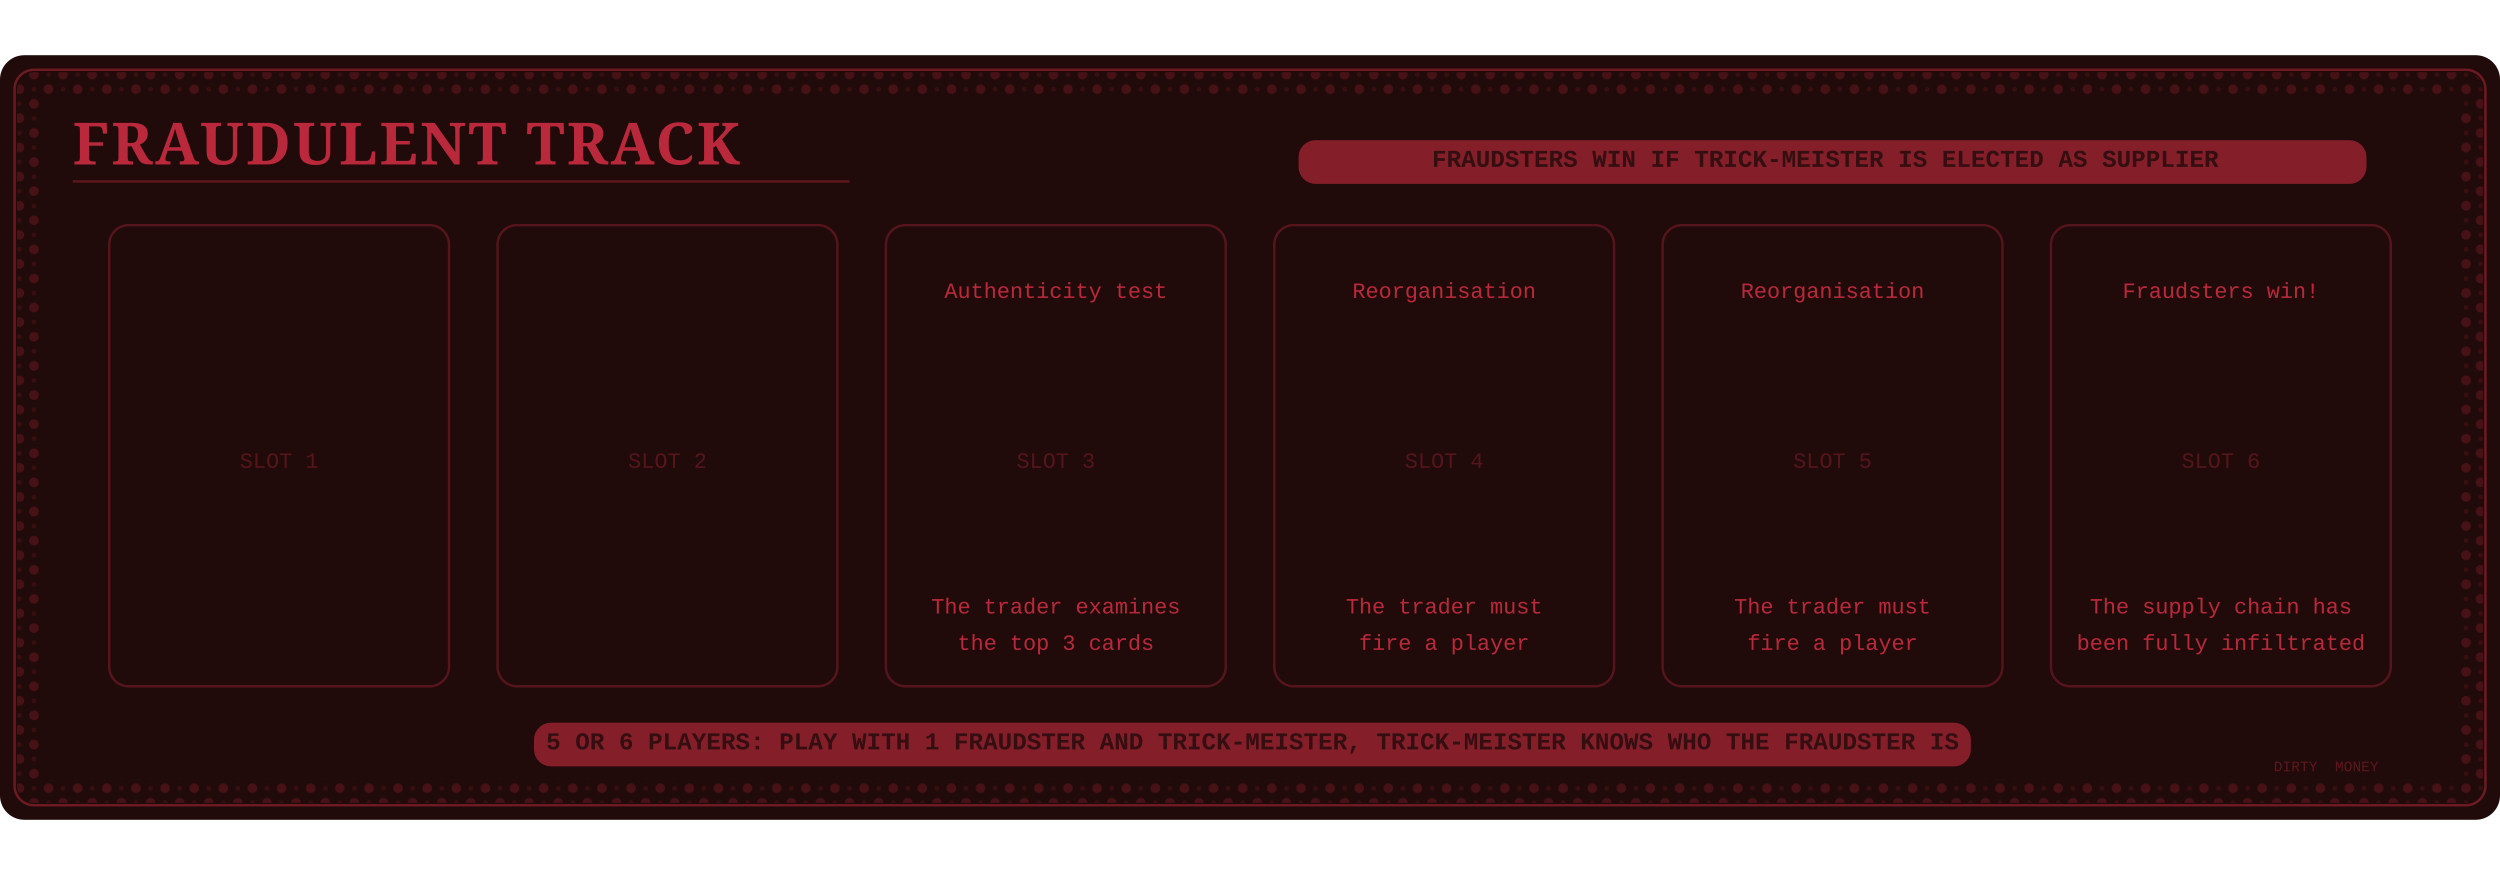
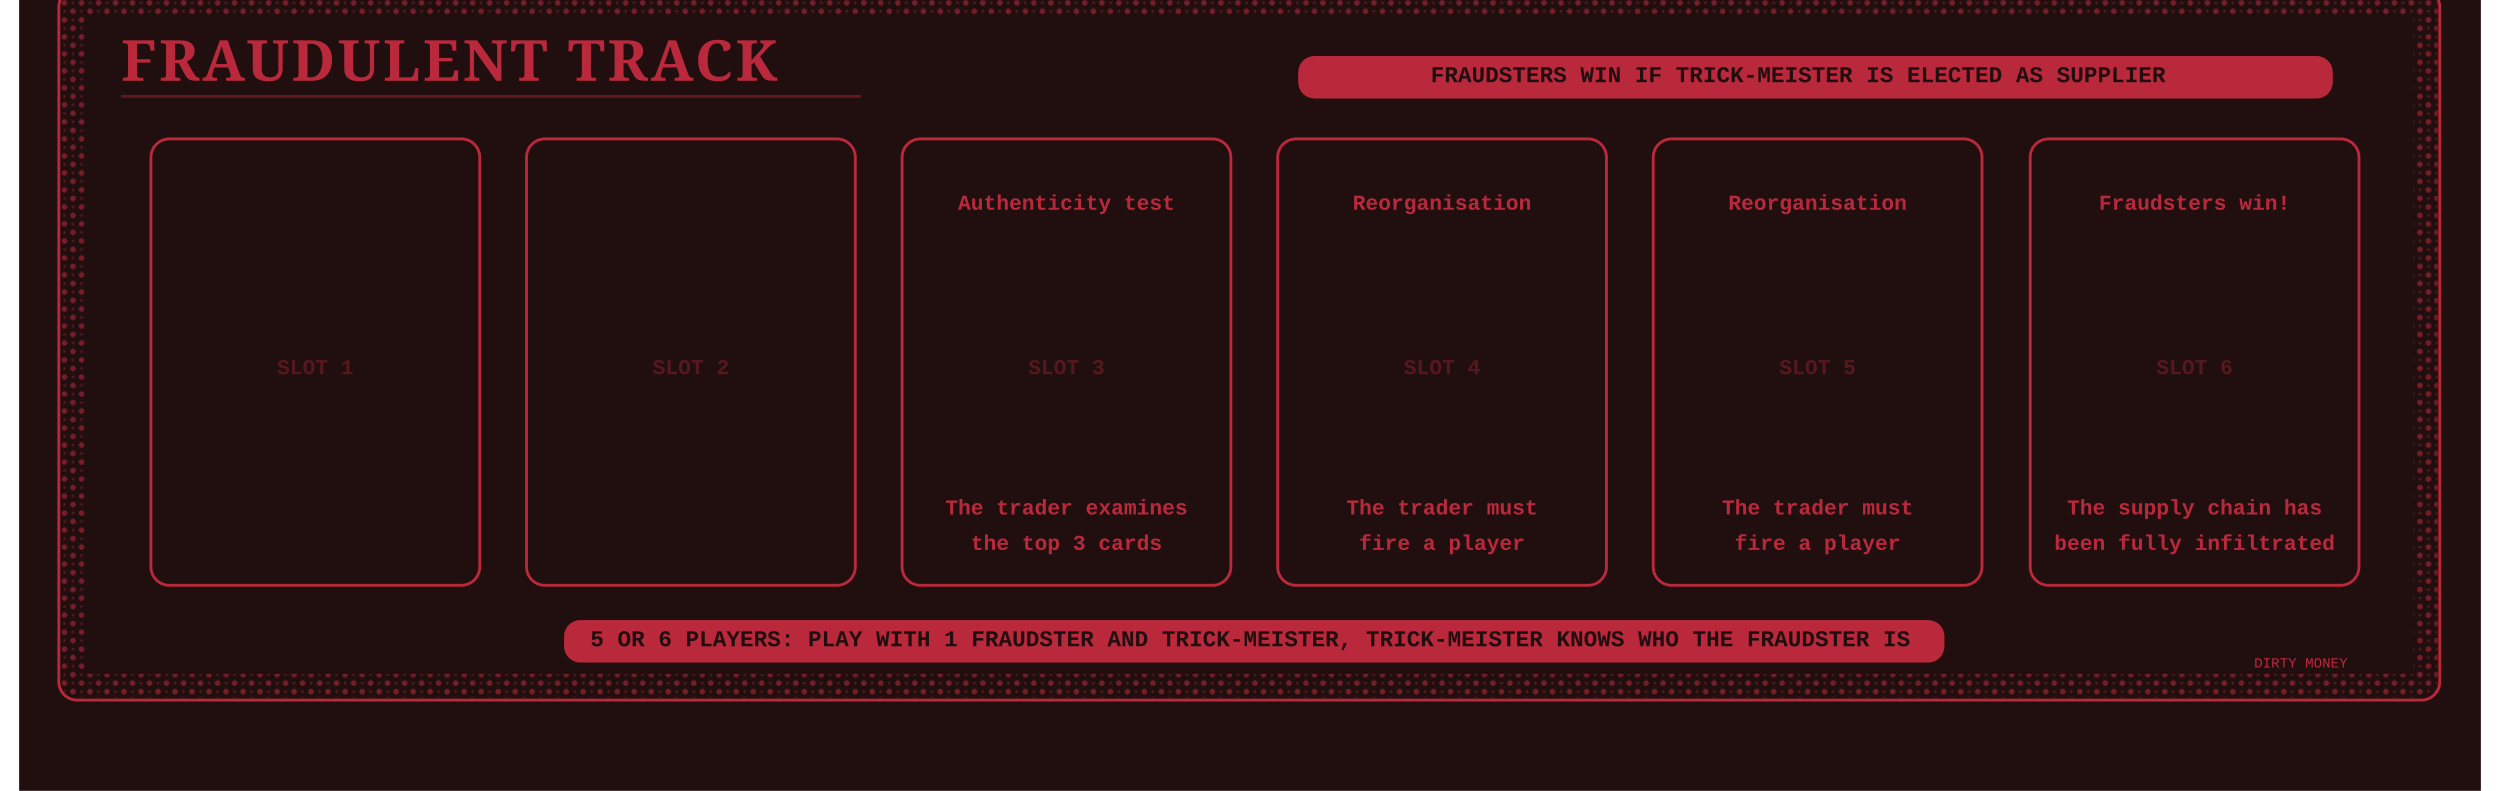
- <svg xmlns="http://www.w3.org/2000/svg" width="10in" height="3.5in" viewBox="0 0 1030 315">
-   <rect x="0" y="0" width="1030" height="315" rx="10" fill="#200a0a" />
+ <svg xmlns="http://www.w3.org/2000/svg" width="490mm" height="155mm" viewBox="0 0 1737 558">
  <defs>
    <pattern id="border-pattern" x="0" y="0" width="12" height="12" patternUnits="userSpaceOnUse">
      <circle cx="2" cy="2" r="1" fill="#ba293b" opacity="0.35" />
      <circle cx="8" cy="8" r="1" fill="#ba293b" opacity="0.35" />
      <circle cx="8" cy="2" r="2" fill="#ba293b" opacity="0.55" />
      <circle cx="2" cy="8" r="2" fill="#ba293b" opacity="0.55" />
    </pattern>
  </defs>
-   <rect x="6" y="6" width="1018" height="303" rx="8" fill="none" stroke="#ba293b" stroke-width="1" opacity="0.5" />
-   <rect x="12" y="12" width="1006" height="291" rx="2" fill="none" stroke="url(#border-pattern)" stroke-width="10" opacity="0.45" />
-   <text x="30" y="45" font-family="Georgia, serif" font-size="24" font-weight="bold" fill="#ba293b" letter-spacing="1">FRAUDULENT TRACK</text>
-   <line x1="30" y1="52" x2="350" y2="52" stroke="#ba293b" stroke-width="1" opacity="0.4" />
-   <rect x="540" y="40" width="430" height="8" rx="2" fill="none" stroke="#ba293b" stroke-width="10" opacity="0.65" />
-   <text x="590" y="46" font-family="Courier New, monospace" font-size="10" font-weight="bold" fill="#200a0a" opacity="0.8">FRAUDSTERS WIN IF TRICK-MEISTER IS ELECTED AS SUPPLIER</text>
-   <g transform="translate(45, 70)">
-     <rect x="0" y="0" width="140" height="190" rx="8" fill="none" stroke="#ba293b" stroke-width="1" opacity="0.35" />
-     <text x="70" y="100" font-family="Courier New, monospace" font-size="9" fill="#ba293b" text-anchor="middle" opacity="0.35">SLOT 1</text>
+   <rect x="0" y="0" width="1737" height="558" fill="#210e0f" />
+   <g transform="translate(18, -18)">
+     <rect x="0" y="0" width="1701" height="522" rx="17" fill="#210e0f" />
+     <rect x="10" y="10" width="1680" height="502" rx="13" fill="none" stroke="#ba293b" stroke-width="2" opacity="1" />
+     <rect x="20" y="20" width="1660" height="482" rx="3" fill="none" stroke="url(#border-pattern)" stroke-width="17" opacity="1" />
+     <text x="54" y="75" font-family="Georgia, serif" font-size="40" font-weight="bold" fill="#ba293b" letter-spacing="2">FRAUDULENT TRACK</text>
+     <line x1="54" y1="86" x2="576" y2="86" stroke="#ba293b" stroke-width="2" opacity="0.4" />
+     <rect x="893" y="66" width="713" height="13" rx="3" fill="none" stroke="#ba293b" stroke-width="17" opacity="1" />
+     <text x="978" y="76" font-family="Courier New, monospace" font-size="16" font-weight="bold" fill="#210e0f" opacity="1">FRAUDSTERS WIN IF TRICK-MEISTER IS ELECTED AS SUPPLIER</text>
+     <g transform="translate(75, 116)">
+       <rect x="0" y="0" width="232" height="315" rx="13" fill="none" stroke="#ba293b" stroke-width="2" opacity="1" />
+       <text x="116" y="166" font-family="Courier New, monospace" font-size="15" font-weight="bold" fill="#ba293b" text-anchor="middle" opacity="0.35">SLOT 1</text>
+     </g>
+     <g transform="translate(340, 116)">
+       <rect x="0" y="0" width="232" height="315" rx="13" fill="none" stroke="#ba293b" stroke-width="2" opacity="1" />
+       <text x="116" y="166" font-family="Courier New, monospace" font-size="15" font-weight="bold" fill="#ba293b" text-anchor="middle" opacity="0.35">SLOT 2</text>
+     </g>
+     <g transform="translate(605, 116)">
+       <rect x="0" y="0" width="232" height="315" rx="13" fill="none" stroke="#ba293b" stroke-width="2" opacity="1" />
+       <text x="116" y="50" font-family="Courier New, monospace" font-size="15" font-weight="bold" fill="#ba293b" text-anchor="middle" opacity="1">Authenticity test</text>
+       <text x="116" y="166" font-family="Courier New, monospace" font-size="15" font-weight="bold" fill="#ba293b" text-anchor="middle" opacity="0.35">SLOT 3</text>
+       <text x="116" y="265" font-family="Courier New, monospace" font-size="15" font-weight="bold" fill="#ba293b" text-anchor="middle" opacity="1">The trader examines</text>
+       <text x="116" y="290" font-family="Courier New, monospace" font-size="15" font-weight="bold" fill="#ba293b" text-anchor="middle" opacity="1">the top 3 cards</text>
+     </g>
+     <g transform="translate(870, 116)">
+       <rect x="0" y="0" width="232" height="315" rx="13" fill="none" stroke="#ba293b" stroke-width="2" opacity="1" />
+       <text x="116" y="50" font-family="Courier New, monospace" font-size="15" font-weight="bold" fill="#ba293b" text-anchor="middle" opacity="1">Reorganisation</text>
+       <text x="116" y="166" font-family="Courier New, monospace" font-size="15" font-weight="bold" fill="#ba293b" text-anchor="middle" opacity="0.35">SLOT 4</text>
+       <text x="116" y="265" font-family="Courier New, monospace" font-size="15" font-weight="bold" fill="#ba293b" text-anchor="middle" opacity="1">The trader must</text>
+       <text x="116" y="290" font-family="Courier New, monospace" font-size="15" font-weight="bold" fill="#ba293b" text-anchor="middle" opacity="1">fire a player</text>
+     </g>
+     <g transform="translate(1135, 116)">
+       <rect x="0" y="0" width="232" height="315" rx="13" fill="none" stroke="#ba293b" stroke-width="2" opacity="1" />
+       <text x="116" y="50" font-family="Courier New, monospace" font-size="15" font-weight="bold" fill="#ba293b" text-anchor="middle" opacity="1">Reorganisation</text>
+       <text x="116" y="166" font-family="Courier New, monospace" font-size="15" font-weight="bold" fill="#ba293b" text-anchor="middle" opacity="0.35">SLOT 5</text>
+       <text x="116" y="265" font-family="Courier New, monospace" font-size="15" font-weight="bold" fill="#ba293b" text-anchor="middle" opacity="1">The trader must</text>
+       <text x="116" y="290" font-family="Courier New, monospace" font-size="15" font-weight="bold" fill="#ba293b" text-anchor="middle" opacity="1">fire a player</text>
+     </g>
+     <g transform="translate(1401, 116)">
+       <rect x="0" y="0" width="232" height="315" rx="13" fill="none" stroke="#ba293b" stroke-width="2" opacity="1" />
+       <text x="116" y="50" font-family="Courier New, monospace" font-size="15" font-weight="bold" fill="#ba293b" text-anchor="middle" opacity="1">Fraudsters win!</text>
+       <text x="116" y="166" font-family="Courier New, monospace" font-size="15" font-weight="bold" fill="#ba293b" text-anchor="middle" opacity="0.35">SLOT 6</text>
+       <text x="116" y="265" font-family="Courier New, monospace" font-size="15" font-weight="bold" fill="#ba293b" text-anchor="middle" opacity="1">The supply chain has</text>
+       <text x="116" y="290" font-family="Courier New, monospace" font-size="15" font-weight="bold" fill="#ba293b" text-anchor="middle" opacity="1">been fully infiltrated</text>
+     </g>
+     <rect x="375" y="464" width="957" height="13" rx="3" fill="none" stroke="#ba293b" stroke-width="17" opacity="1" />
+     <text x="385" y="474" font-family="Courier New, monospace" font-size="16" font-weight="bold" fill="#210e0f" opacity="1">5 OR 6 PLAYERS: PLAY WITH 1 FRAUDSTER AND TRICK-MEISTER, TRICK-MEISTER KNOWS WHO THE FRAUDSTER IS</text>
+     <text x="1625" y="489" font-family="Courier New, monospace" font-size="10" fill="#ba293b" text-anchor="end" opacity="1">DIRTY MONEY</text>
  </g>
-   <g transform="translate(205, 70)">
-     <rect x="0" y="0" width="140" height="190" rx="8" fill="none" stroke="#ba293b" stroke-width="1" opacity="0.35" />
-     <text x="70" y="100" font-family="Courier New, monospace" font-size="9" fill="#ba293b" text-anchor="middle" opacity="0.35">SLOT 2</text>
-   </g>
-   <g transform="translate(365, 70)">
-     <rect x="0" y="0" width="140" height="190" rx="8" fill="none" stroke="#ba293b" stroke-width="1" opacity="0.35" />
-     <text x="70" y="30" font-family="Courier New, monospace" font-size="9" fill="#ba293b" text-anchor="middle" opacity="1">Authenticity test</text>
-     <text x="70" y="100" font-family="Courier New, monospace" font-size="9" fill="#ba293b" text-anchor="middle" opacity="0.35">SLOT 3</text>
-     <text x="70" y="160" font-family="Courier New, monospace" font-size="9" fill="#ba293b" text-anchor="middle" opacity="1">The trader examines</text>
-     <text x="70" y="175" font-family="Courier New, monospace" font-size="9" fill="#ba293b" text-anchor="middle" opacity="1">the top 3 cards</text>
-   </g>
-   <g transform="translate(525, 70)">
-     <rect x="0" y="0" width="140" height="190" rx="8" fill="none" stroke="#ba293b" stroke-width="1" opacity="0.35" />
-     <text x="70" y="30" font-family="Courier New, monospace" font-size="9" fill="#ba293b" text-anchor="middle" opacity="1">Reorganisation</text>
-     <text x="70" y="100" font-family="Courier New, monospace" font-size="9" fill="#ba293b" text-anchor="middle" opacity="0.35">SLOT 4</text>
-     <text x="70" y="160" font-family="Courier New, monospace" font-size="9" fill="#ba293b" text-anchor="middle" opacity="1">The trader must</text>
-     <text x="70" y="175" font-family="Courier New, monospace" font-size="9" fill="#ba293b" text-anchor="middle" opacity="1">fire a player</text>
-   </g>
-   <g transform="translate(685, 70)">
-     <rect x="0" y="0" width="140" height="190" rx="8" fill="none" stroke="#ba293b" stroke-width="1" opacity="0.35" />
-     <text x="70" y="30" font-family="Courier New, monospace" font-size="9" fill="#ba293b" text-anchor="middle" opacity="1">Reorganisation</text>
-     <text x="70" y="100" font-family="Courier New, monospace" font-size="9" fill="#ba293b" text-anchor="middle" opacity="0.35">SLOT 5</text>
-     <text x="70" y="160" font-family="Courier New, monospace" font-size="9" fill="#ba293b" text-anchor="middle" opacity="1">The trader must</text>
-     <text x="70" y="175" font-family="Courier New, monospace" font-size="9" fill="#ba293b" text-anchor="middle" opacity="1">fire a player</text>
-   </g>
-   <g transform="translate(845, 70)">
-     <rect x="0" y="0" width="140" height="190" rx="8" fill="none" stroke="#ba293b" stroke-width="1" opacity="0.35" />
-     <text x="70" y="30" font-family="Courier New, monospace" font-size="9" fill="#ba293b" text-anchor="middle" opacity="1">Fraudsters win!</text>
-     <text x="70" y="100" font-family="Courier New, monospace" font-size="9" fill="#ba293b" text-anchor="middle" opacity="0.35">SLOT 6</text>
-     <text x="70" y="160" font-family="Courier New, monospace" font-size="9" fill="#ba293b" text-anchor="middle" opacity="1">The supply chain has</text>
-     <text x="70" y="175" font-family="Courier New, monospace" font-size="9" fill="#ba293b" text-anchor="middle" opacity="1">been fully infiltrated</text>
-   </g>
-   <rect x="225" y="280" width="582" height="8" rx="2" fill="none" stroke="#ba293b" stroke-width="10" opacity="0.65" />
-   <text x="225" y="286" font-family="Courier New, monospace" font-size="10" font-weight="bold" fill="#200a0a" opacity="0.8">5 OR 6 PLAYERS: PLAY WITH 1 FRAUDSTER AND TRICK-MEISTER, TRICK-MEISTER KNOWS WHO THE FRAUDSTER IS</text>
-   <text x="980" y="295" font-family="Courier New, monospace" font-size="6" fill="#ba293b" text-anchor="end" opacity="0.4">DIRTY
-     <svg width="30" height="30" viewBox="0 0 24 24" fill="none" stroke="#ba293b" stroke-width="2" stroke-linecap="round" stroke-linejoin="round">
-       <rect x="2" y="6" width="20" height="12" rx="2" />
-       <circle cx="12" cy="12" r="2" />
-       <path d="M6 12h.01M18 12h.01" />
-     </svg>
-     MONEY</text>
</svg>
